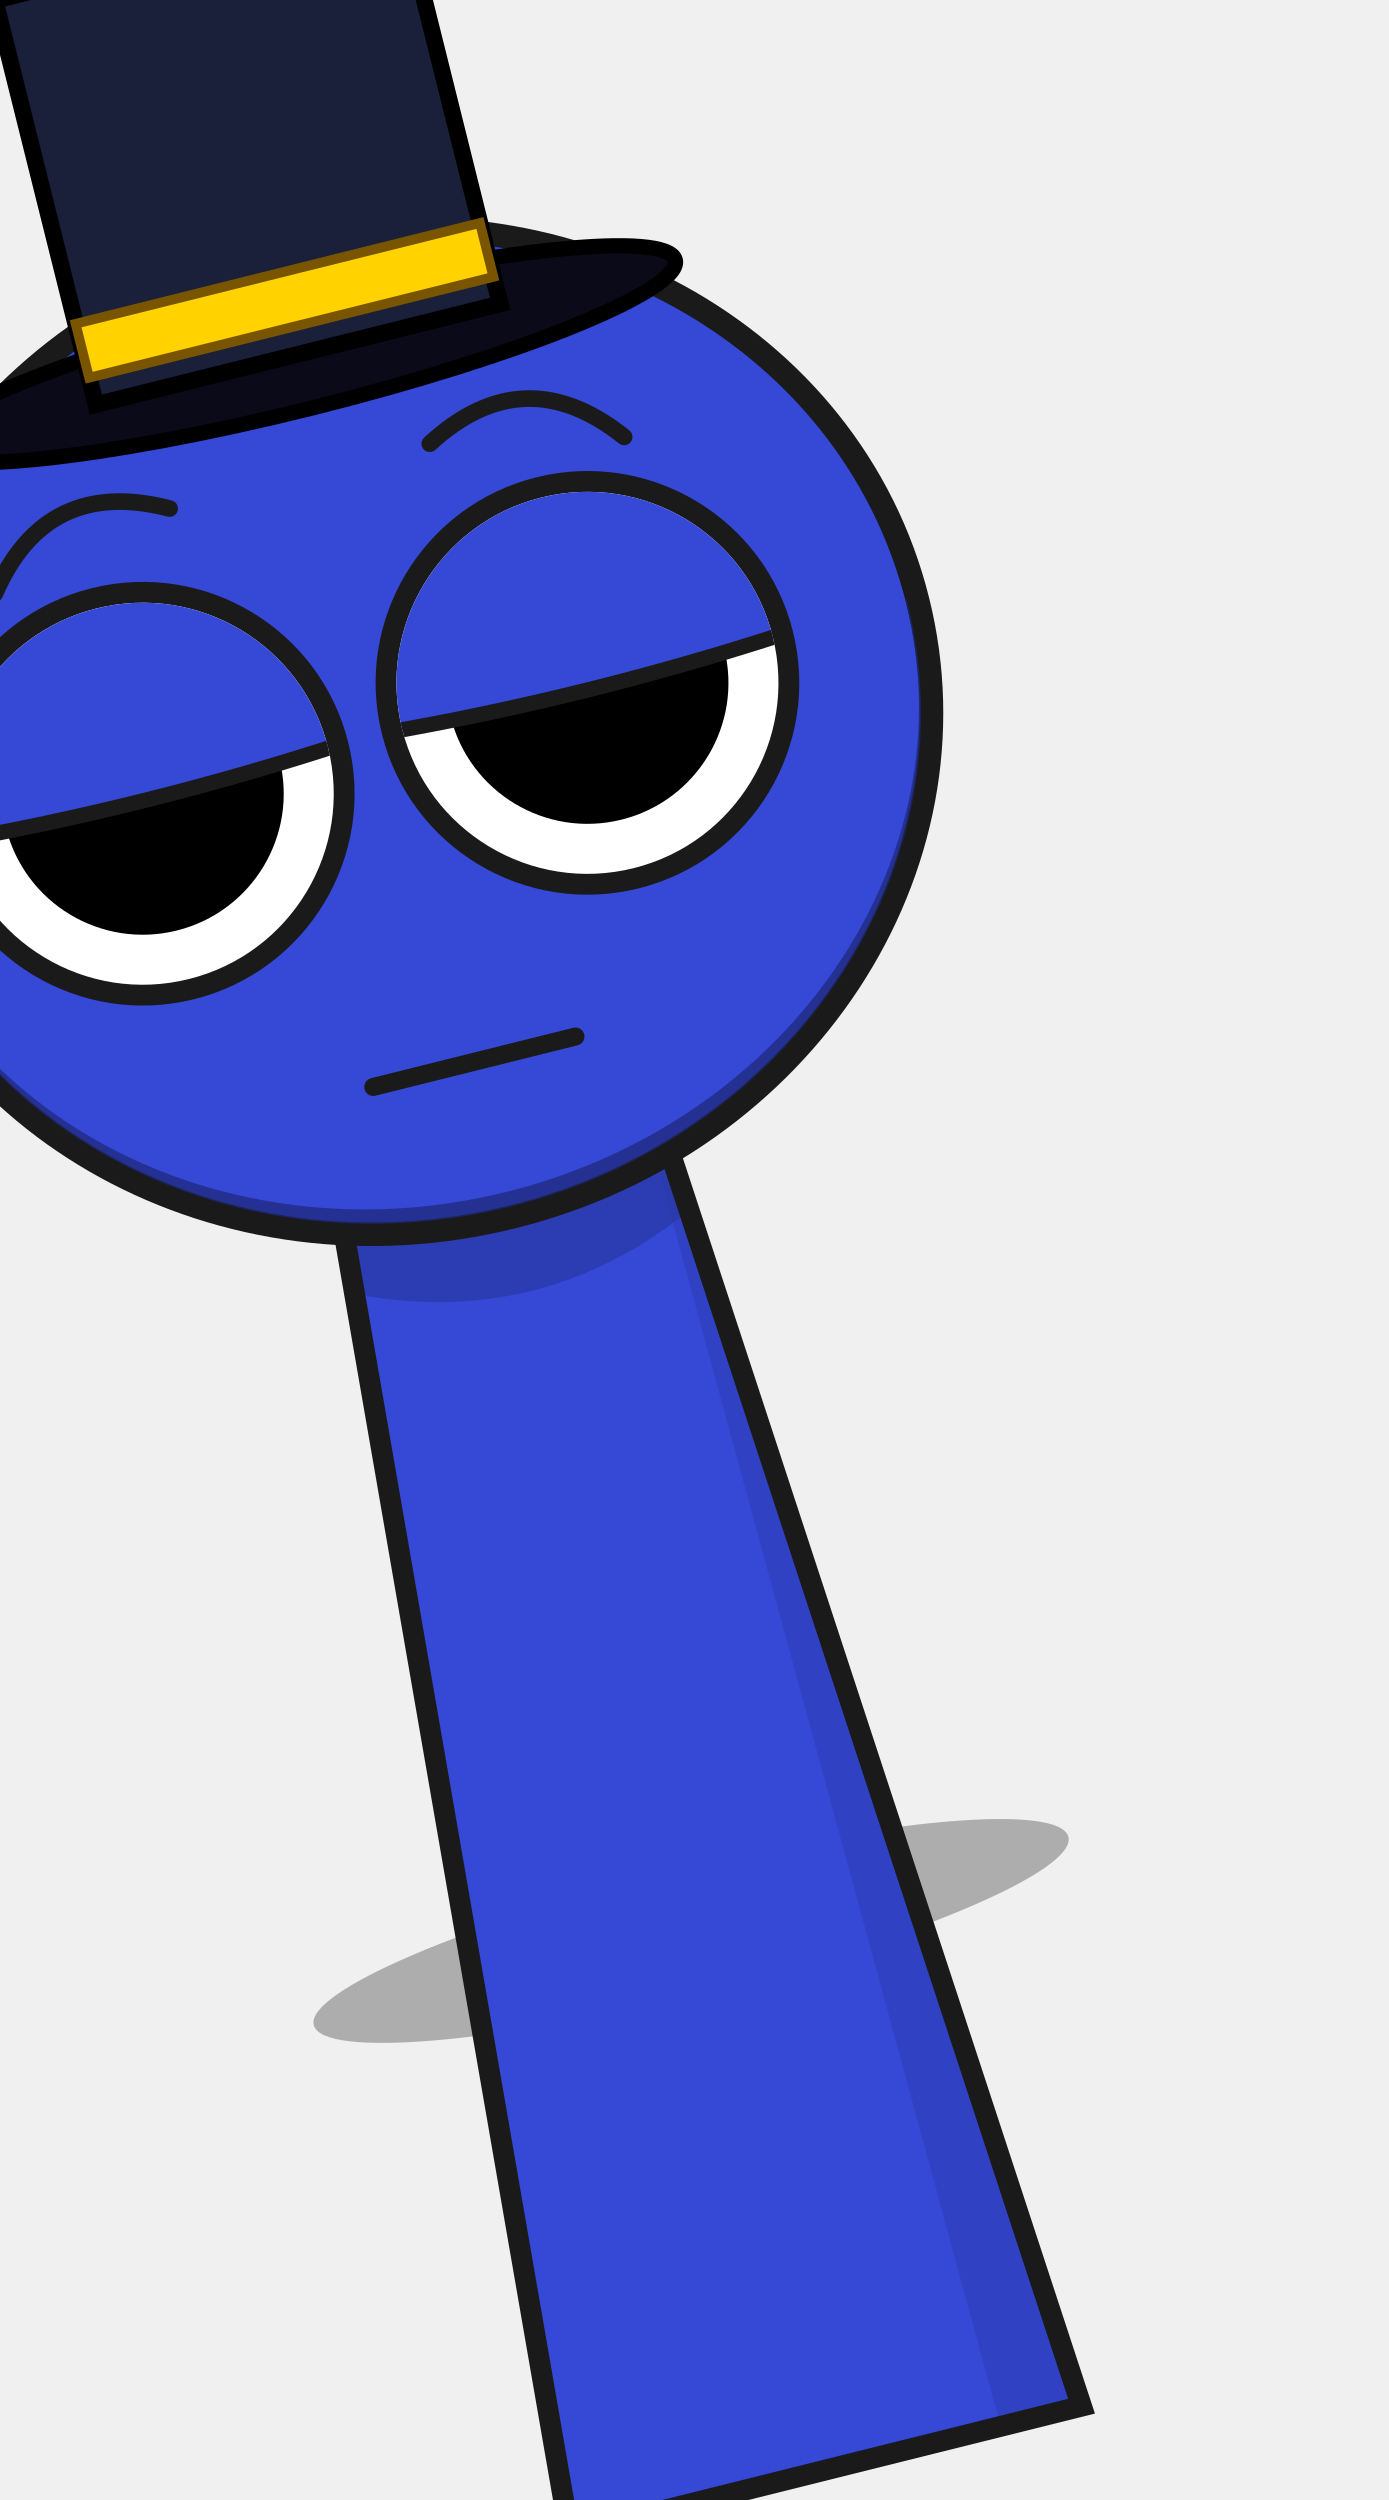
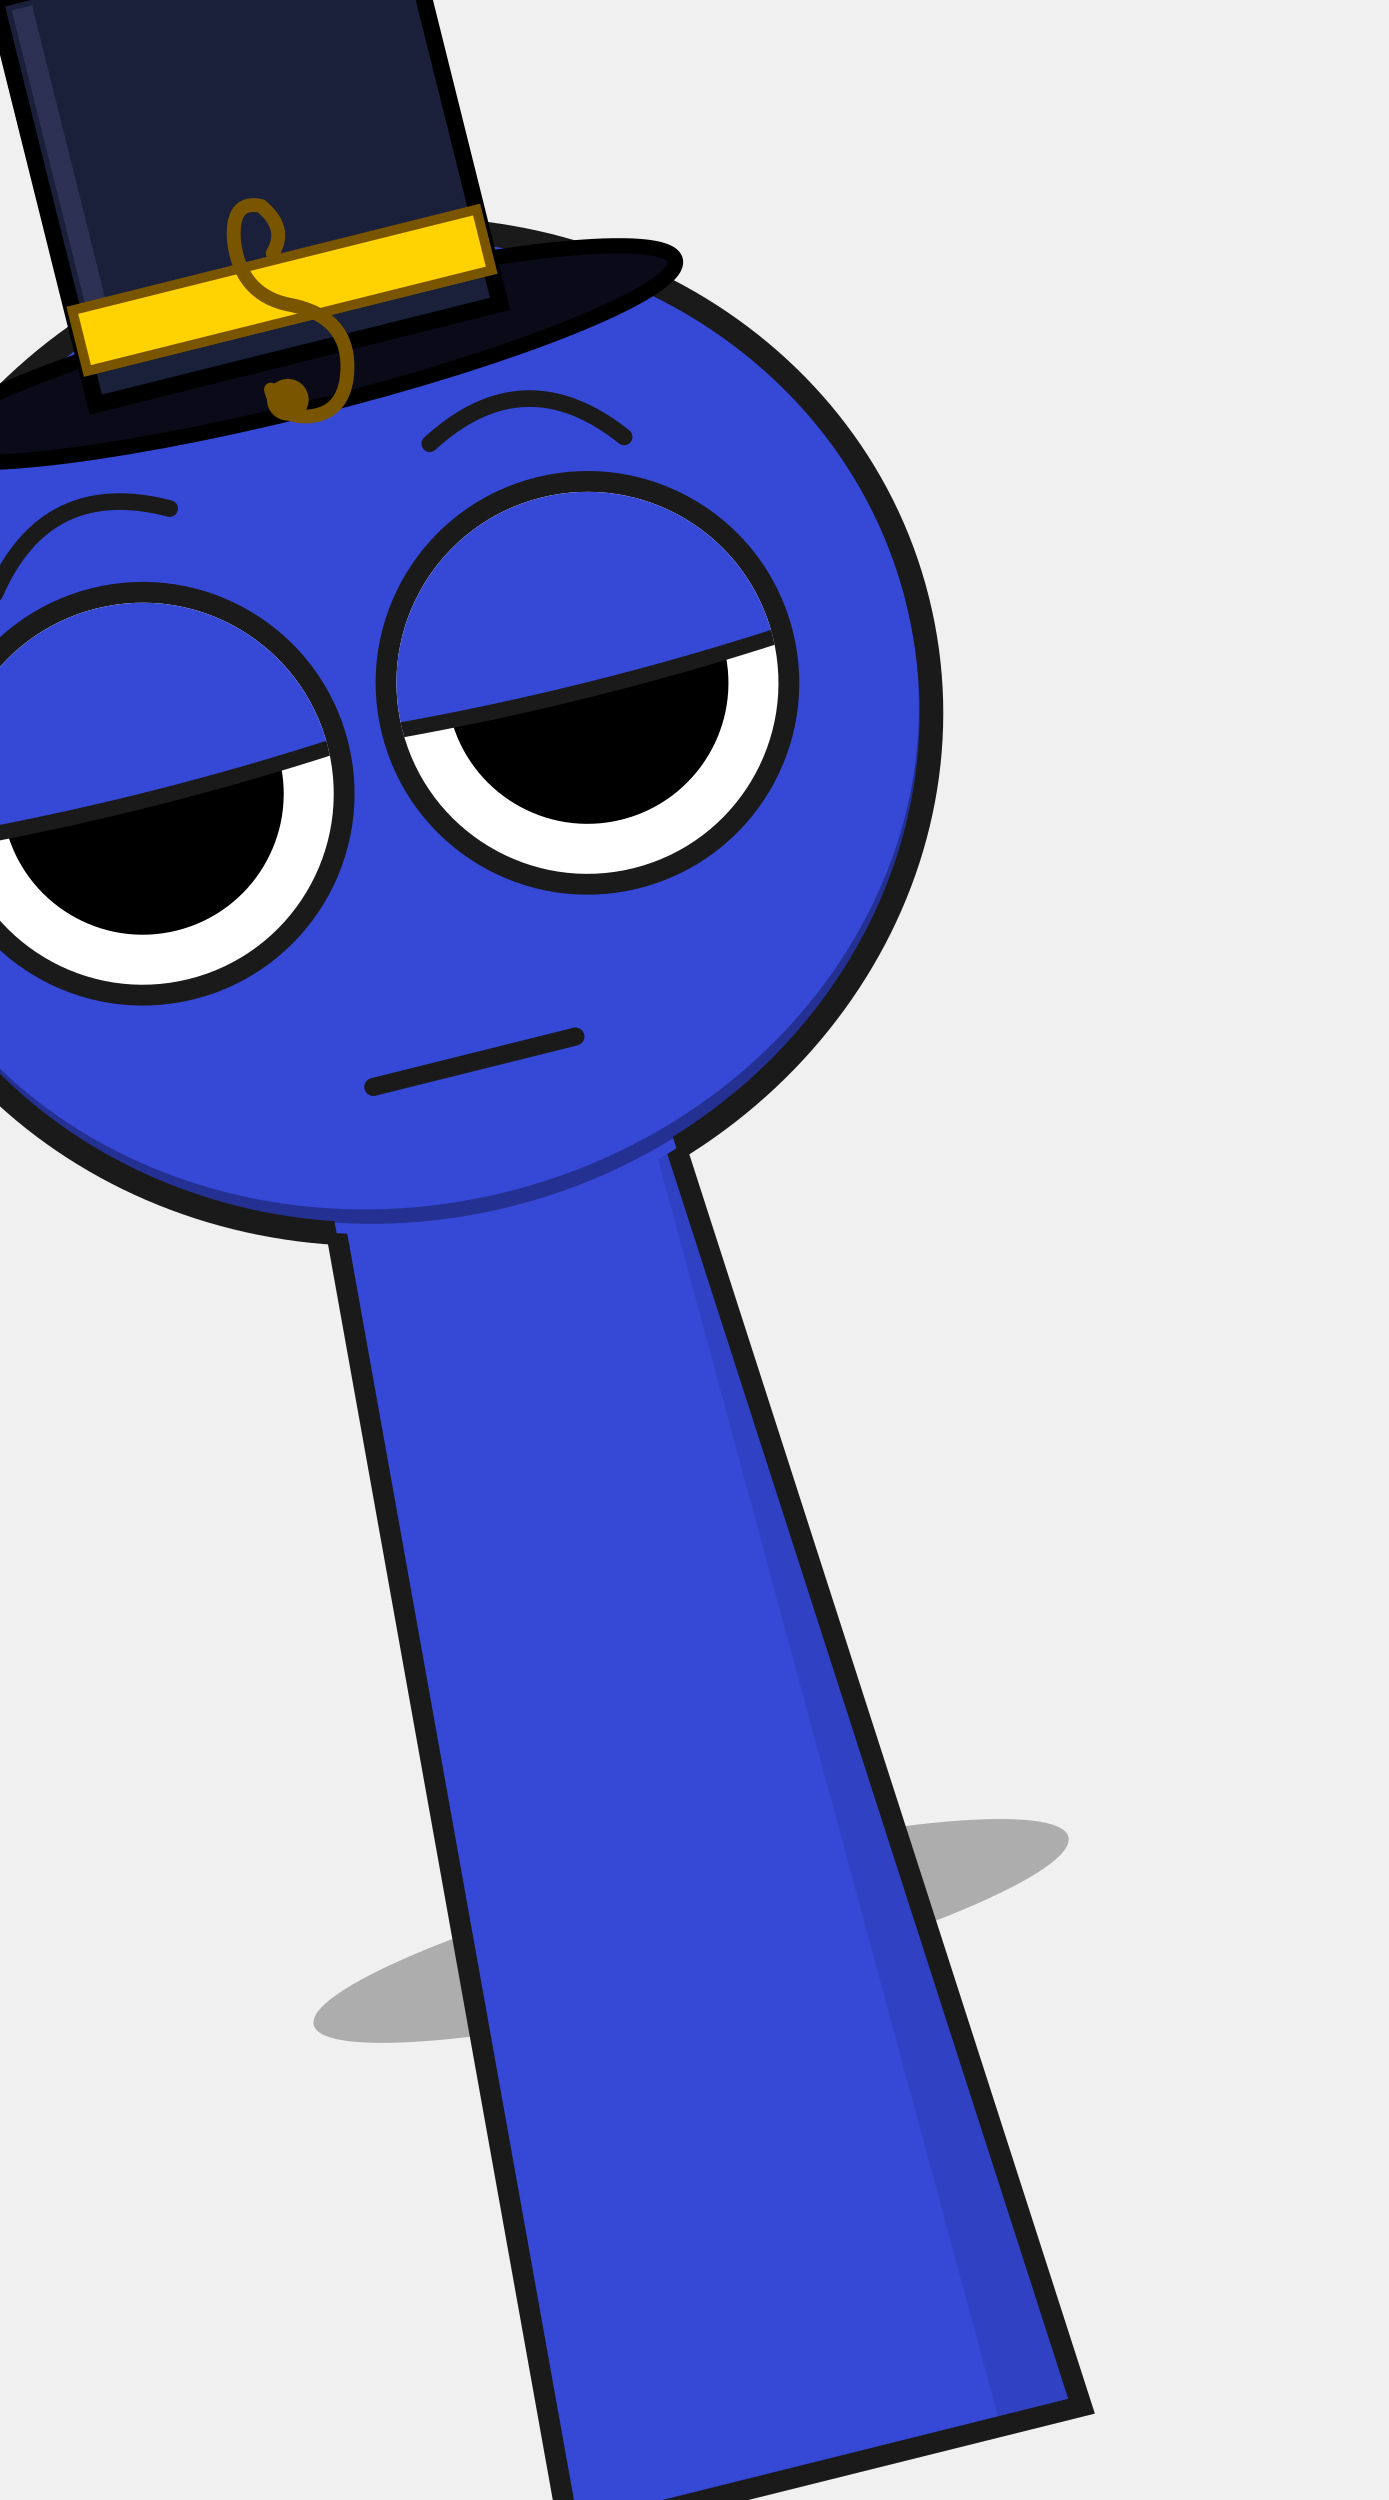
<svg xmlns="http://www.w3.org/2000/svg" viewBox="0 0 200 360" preserveAspectRatio="xMidYMax meet">
  <g class="char">
    <g transform="translate(0 -10) rotate(-14 100 290)">
      <g class="body">
        <ellipse cx="100" cy="288" rx="56" ry="9" fill="#000" opacity="0.28" />
-         <path d="M76 176 L62 368 L138 368 L124 176 Z" fill="#3548d6" stroke="none" />
-         <path d="M122 182 L126 368 L138 368 L124 182 Z" fill="#253295" opacity="0.28" />
+         <path d="M76 160 L62 368 L138 368 L124 160 Z" fill="#3548d6" stroke="none" />
+         <path d="M122 166 L126 368 L138 368 L124 166 Z" fill="#253295" opacity="0.28" />
        <defs>
          <clipPath id="body-clip">
-             <path d="M76 176 L62 368 L138 368 L124 176 Z" />
+             <path d="M76 160 L62 368 L138 368 L124 160 Z" />
          </clipPath>
        </defs>
        <g clip-path="url(#body-clip)">
-           <path d="M72 180 Q100 196, 128 180" stroke="#2938a6" stroke-width="10" fill="none" stroke-linecap="butt" opacity="0.75" />
+           <path d="M72 164 Q100 180, 128 164" stroke="#2938a6" stroke-width="10" fill="none" stroke-linecap="butt" opacity="0.75" />
        </g>
-         <path d="M76 176 L62 368 L138 368 L124 176 Z" fill="none" stroke="#1a1a1a" stroke-width="3" />
-         <ellipse cx="100" cy="110" rx="78" ry="72" fill="#3548d6" stroke="#1a1a1a" stroke-width="3.4" />
+         <path d="M76 160 L62 368 L138 368 L124 160 Z" fill="none" stroke="#1a1a1a" stroke-width="3" />
+         <ellipse cx="100" cy="110" rx="78" ry="72" fill="#3548d6" stroke="none" />
        <defs>
          <clipPath id="head-clip">
            <ellipse cx="100" cy="110" rx="76.5" ry="70.5" />
          </clipPath>
        </defs>
        <g clip-path="url(#head-clip)">
          <path d="M22 110 A78 70 0 0 0 178 110" stroke="#1d2775" stroke-width="3.4" fill="none" stroke-linecap="round" opacity="0.7" />
        </g>
+         <defs>
+           <clipPath id="head-stroke-not-body">
+             <path d="M0 0 L200 0 L200 360 L0 360 Z M76 160 L62 368 L138 368 L124 160 Z" clip-rule="evenodd" />
+           </clipPath>
+         </defs>
+         <g clip-path="url(#head-stroke-not-body)">
+           <ellipse cx="100" cy="110" rx="78" ry="72" fill="none" stroke="#1a1a1a" stroke-width="3.4" />
+         </g>
      </g>
      <ellipse cx="100" cy="54" rx="56" ry="8" fill="#0a0a18" stroke="#000" stroke-width="2.2" />
      <rect x="70" y="-6" width="60" height="60" fill="#1a1f3a" stroke="#000" stroke-width="2.4" />
-       <rect x="70" y="42" width="60" height="8" fill="#ffd200" stroke="#7a5500" stroke-width="1.4" />
+       <rect x="72" y="-4" width="3" height="50" fill="#3a4068" opacity="0.6" />
+       <rect x="70" y="40" width="60" height="9" fill="#ffd200" stroke="#7a5500" stroke-width="1.4" />
+       <path d="M100 39 q3 -3 0 -7 q-4 -2 -5 4 q-1 8 6 11 q8 4 5 12 q-2 5 -7 4 q-4 -1 -4 -5" stroke="#7a5500" stroke-width="2" fill="none" stroke-linecap="round" />
+       <circle cx="97" cy="60" r="3" fill="#7a5500" />
      <g transform="rotate(-12 63 74)">
        <path d="M49 74 Q63 62, 77 74" stroke="#1a1a1a" stroke-width="2.4" fill="none" stroke-linecap="round" />
      </g>
      <g transform="rotate(12 129 74)">
        <path d="M115 74 Q129 62, 143 74" stroke="#1a1a1a" stroke-width="2.4" fill="none" stroke-linecap="round" />
      </g>
      <ellipse cx="63" cy="110" rx="29" ry="29" fill="#fff" stroke="#1a1a1a" stroke-width="3" />
      <defs>
        <clipPath id="eye-0">
          <ellipse cx="63" cy="110" rx="27.5" ry="27.5" />
        </clipPath>
      </defs>
      <g clip-path="url(#eye-0)">
        <circle cx="63" cy="110" r="20.3" fill="#000" />
        <path d="M32 110.0 Q63 112.0, 94 110.0 L94 75 L32 75 Z" fill="#3548d6" />
        <path d="M34 110.0 Q63 112.0, 92 110.0" stroke="#1a1a1a" stroke-width="2.2" fill="none" />
      </g>
      <ellipse cx="129" cy="110" rx="29" ry="29" fill="#fff" stroke="#1a1a1a" stroke-width="3" />
      <defs>
        <clipPath id="eye-1">
          <ellipse cx="129" cy="110" rx="27.5" ry="27.5" />
        </clipPath>
      </defs>
      <g clip-path="url(#eye-1)">
        <circle cx="129" cy="110" r="20.3" fill="#000" />
        <path d="M98 110.0 Q129 112.0, 160 110.0 L160 75 L98 75 Z" fill="#3548d6" />
        <path d="M100 110.0 Q129 112.0, 158 110.0" stroke="#1a1a1a" stroke-width="2.2" fill="none" />
      </g>
      <line x1="85" y1="159" x2="115" y2="159" stroke="#1a1a1a" stroke-width="2.6" stroke-linecap="round" />
    </g>
  </g>
</svg>
